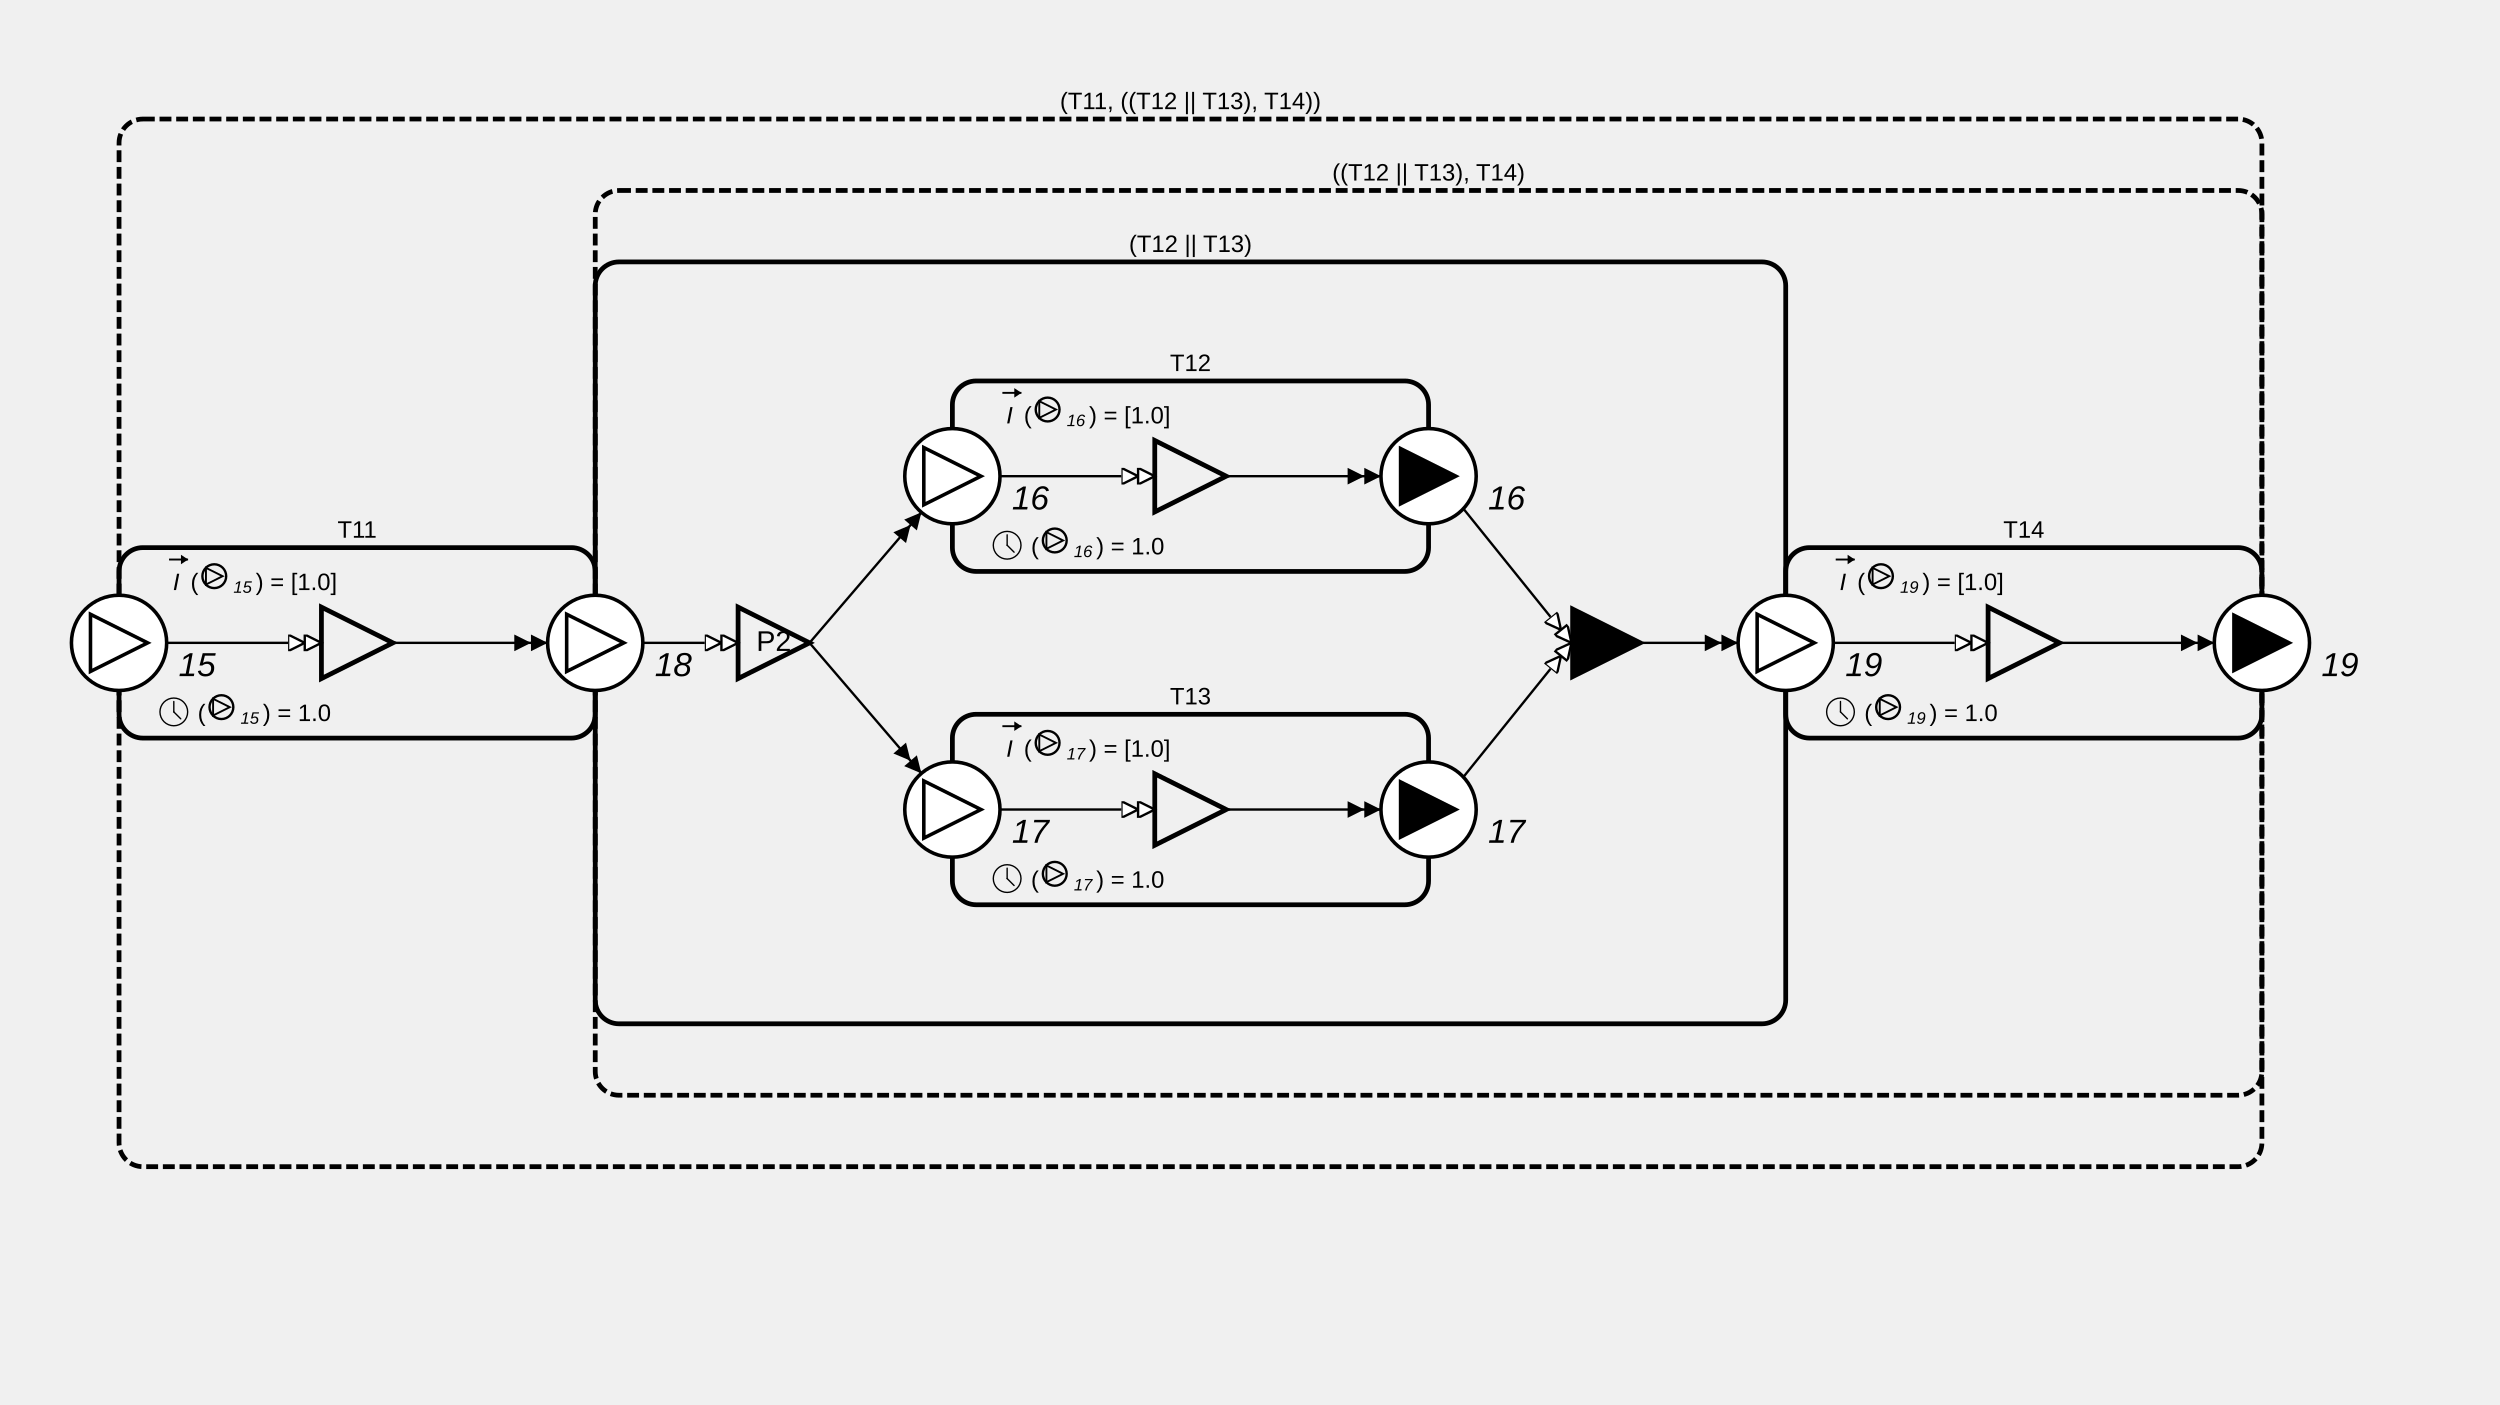
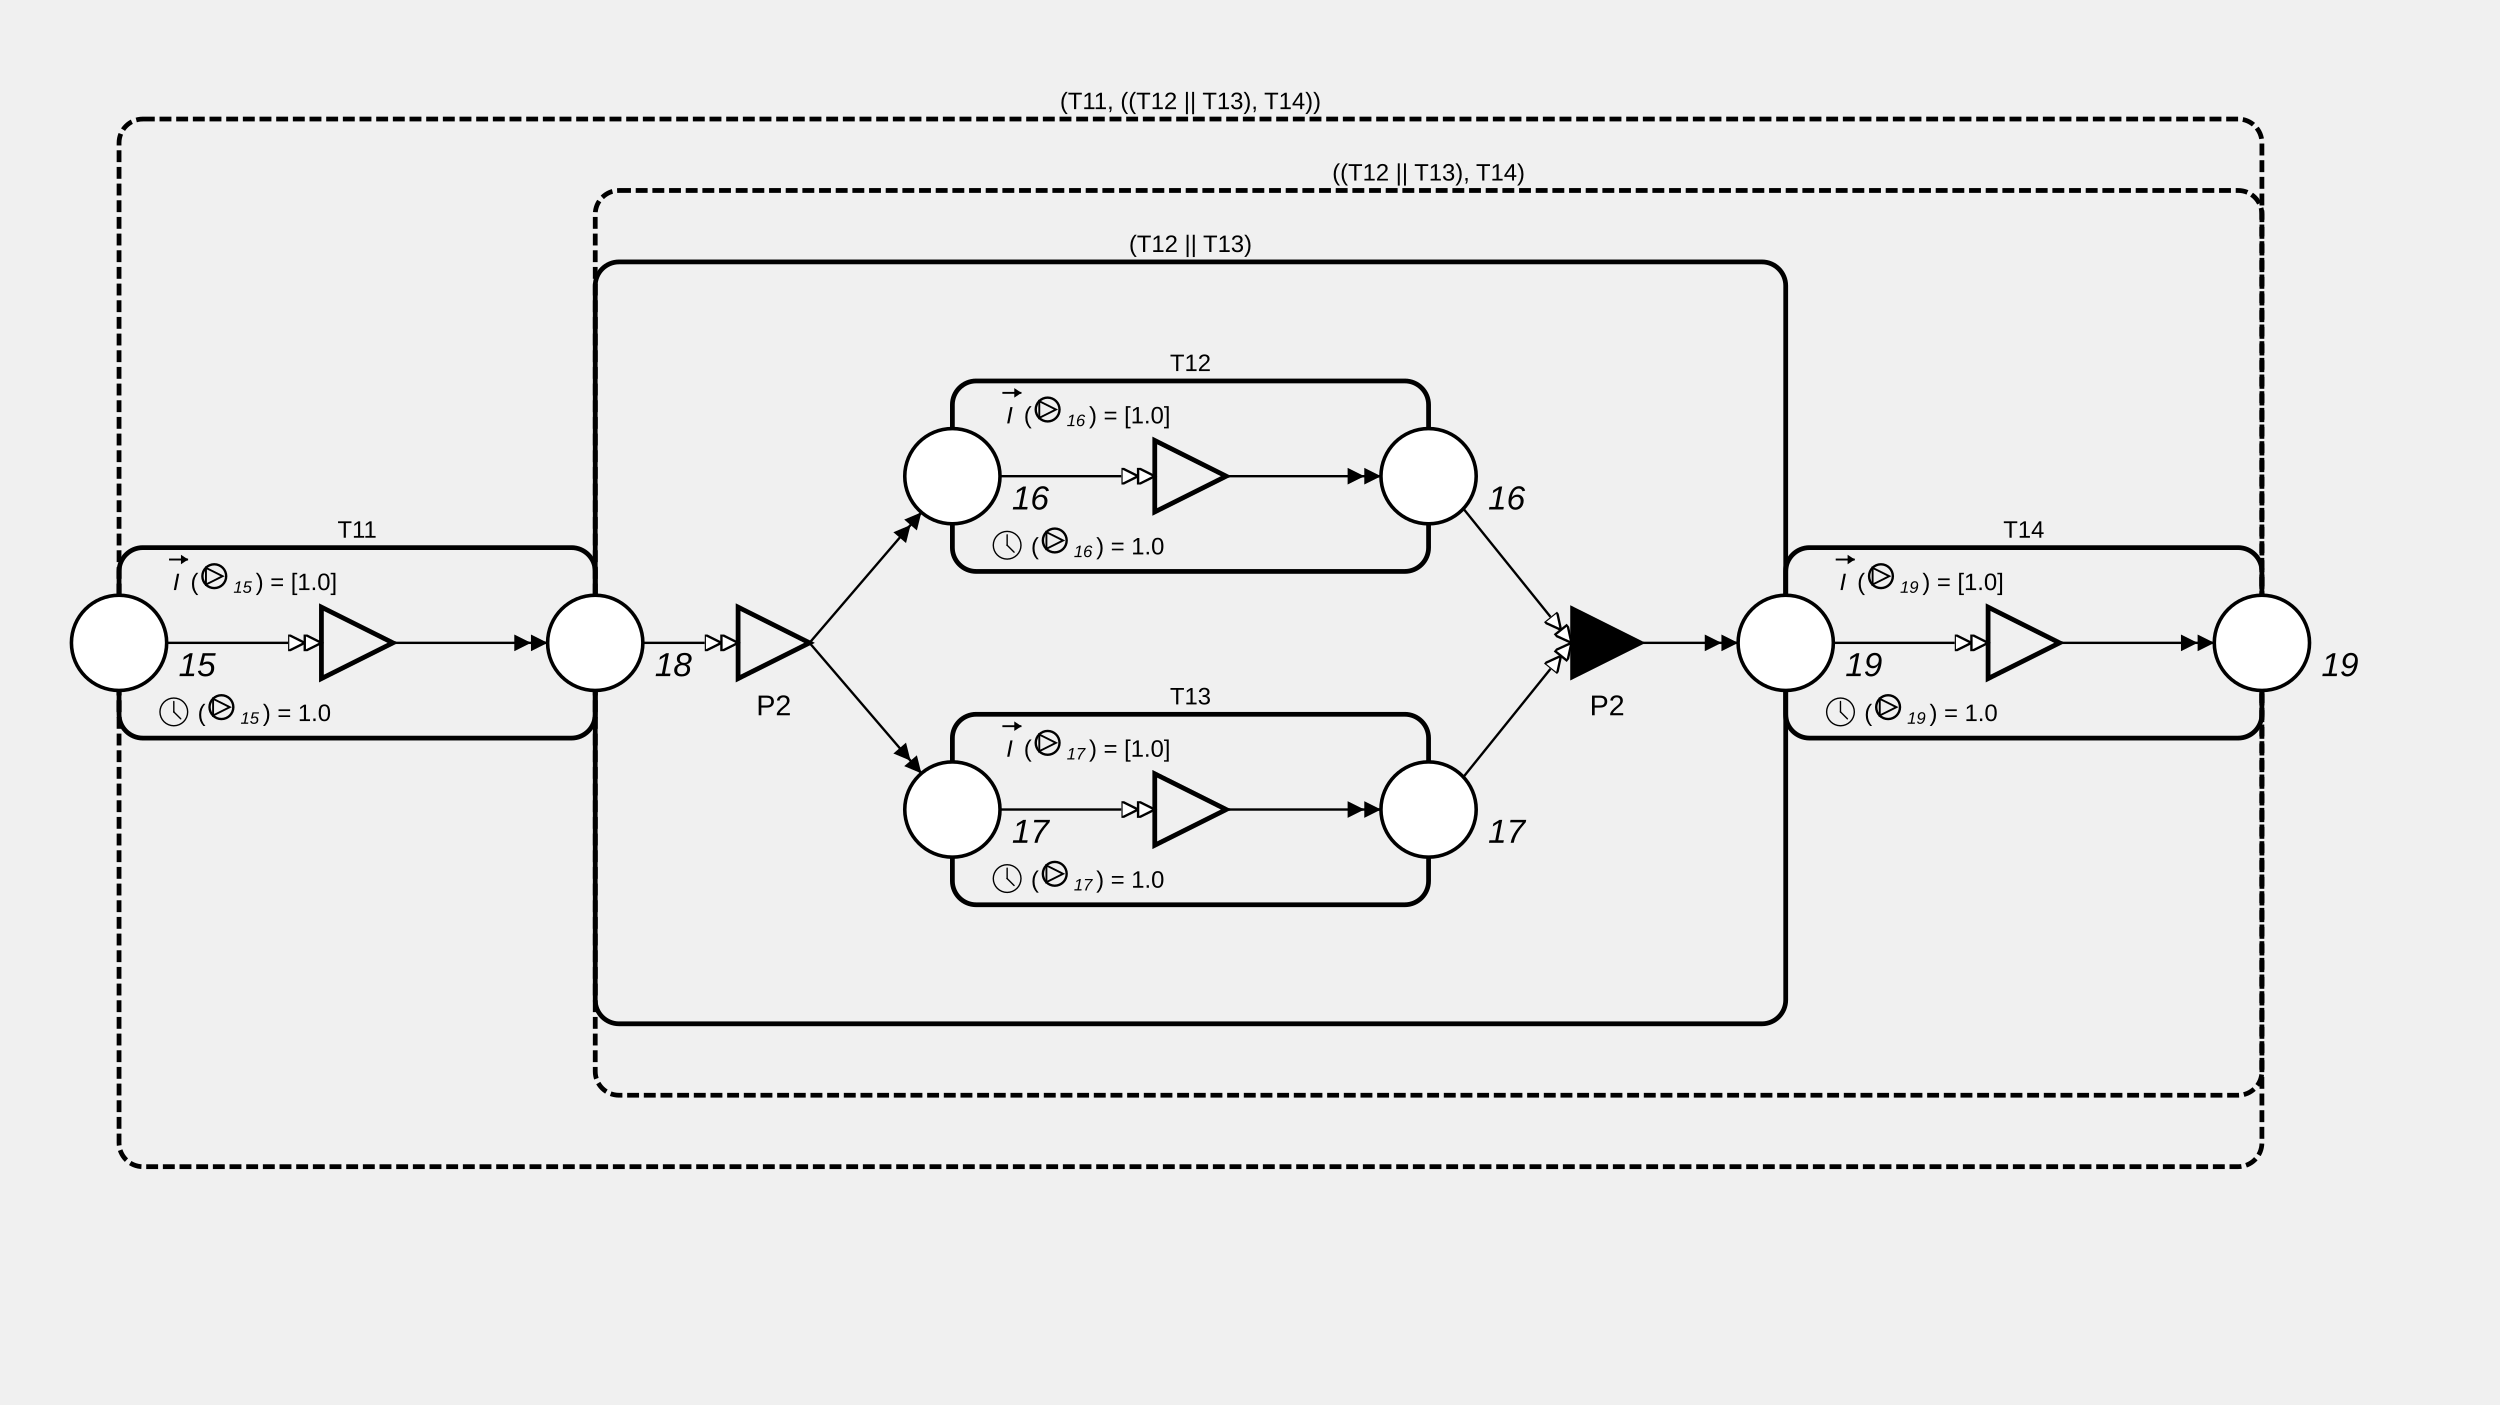
<svg xmlns="http://www.w3.org/2000/svg" width="1050" height="590" viewBox="0 0 1050 590">
  <style>
  .place { fill: white; stroke: black; stroke-width: 1.5; }
  .place.token { fill: rgba(0, 0, 0, 0.12); }
  .transition { fill: white; stroke: black; stroke-width: 1.5; }
  .region { fill: none; stroke: black; stroke-width: 2; rx: 10; }
  .arc { fill: none; stroke: black; stroke-width: 1; marker-end: url(#doubleArrowhead); }
  .arc-white { fill: none; stroke: black; stroke-width: 1; marker-end: url(#doubleArrowheadWhite); }
  .label { font-family: Arial; font-size: 12px; text-anchor: middle; dominant-baseline: middle; }
</style>
  <defs>
    <marker id="doubleArrowhead" markerWidth="15" markerHeight="7" refX="14" refY="3.5" orient="auto">
      <polygon points="0 0, 7 3.5, 0 7" fill="black" />
      <polygon points="7 0, 14 3.5, 7 7" fill="black" />
    </marker>
    <marker id="doubleArrowheadWhite" markerWidth="15" markerHeight="7" refX="14" refY="3.5" orient="auto">
      <polygon points="0 0, 7 3.5, 0 7" fill="white" stroke="black" stroke-width="1" />
      <polygon points="7 0, 14 3.5, 7 7" fill="white" stroke="black" stroke-width="1" />
    </marker>
  </defs>
  <rect x="50" y="50" width="900" height="440.0" rx="10" style="fill: none; stroke: black; stroke-width: 2; stroke-dasharray: 5, 2;" />
  <text x="500.0" y="43" class="label" style="font-size: 10px;">(T11, ((T12 || T13), T14))</text>
  <rect x="50" y="230.0" width="200" height="80" rx="10" style="fill: none; stroke: black; stroke-width: 2; " />
  <text x="150.0" y="223.0" class="label" style="font-size: 10px;">T11</text>
  <rect x="250" y="80.0" width="700" height="380.0" rx="10" style="fill: none; stroke: black; stroke-width: 2; stroke-dasharray: 5, 2;" />
  <text x="600.0" y="73.0" class="label" style="font-size: 10px;">((T12 || T13), T14)</text>
  <rect x="250" y="110.0" width="500" height="320" rx="10" style="fill: none; stroke: black; stroke-width: 2; " />
  <text x="500.0" y="103.0" class="label" style="font-size: 10px;">(T12 || T13)</text>
  <rect x="400" y="160.0" width="200" height="80" rx="10" style="fill: none; stroke: black; stroke-width: 2; " />
  <text x="500.0" y="153.0" class="label" style="font-size: 10px;">T12</text>
  <rect x="400" y="300.0" width="200" height="80" rx="10" style="fill: none; stroke: black; stroke-width: 2; " />
  <text x="500.0" y="293.0" class="label" style="font-size: 10px;">T13</text>
  <rect x="750" y="230.0" width="200" height="80" rx="10" style="fill: none; stroke: black; stroke-width: 2; " />
  <text x="850.0" y="223.0" class="label" style="font-size: 10px;">T14</text>
-   <path d="M270.0,270.0 L310.0,270.0" class="arc-white" />
-   <path d="M515.0,340.0 L580.0,340.0" class="arc" />
  <path d="M165.0,270.0 L230.0,270.0" class="arc" />
-   <path d="M614.621,326.354 L660.0,270.0" class="arc-white" />
-   <path d="M770.0,270.0 L835.0,270.0" class="arc-white" />
+   <path d="M690.0,270.0 L730.0,270.0" class="arc" />
+   <path d="M515.0,200.0 L580.0,200.0" class="arc" />
  <path d="M420.0,200.0 L485.0,200.0" class="arc-white" />
  <path d="M420.0,340.0 L485.0,340.0" class="arc-white" />
+   <path d="M770.0,270.0 L835.0,270.0" class="arc-white" />
+   <path d="M340.0,270.0 L386.984,215.185" class="arc" />
+   <path d="M270.0,270.0 L310.0,270.0" class="arc-white" />
+   <path d="M614.621,213.646 L660.0,270.0" class="arc-white" />
  <path d="M70.0,270.0 L135.0,270.0" class="arc-white" />
+   <path d="M515.0,340.0 L580.0,340.0" class="arc" />
+   <path d="M614.621,326.354 L660.0,270.0" class="arc-white" />
+   <path d="M340.0,270.0 L386.984,324.815" class="arc" />
  <path d="M865.0,270.0 L930.0,270.0" class="arc" />
-   <path d="M690.0,270.0 L730.0,270.0" class="arc" />
-   <path d="M614.621,213.646 L660.0,270.0" class="arc-white" />
-   <path d="M340.0,270.0 L386.984,215.185" class="arc" />
-   <path d="M340.0,270.0 L386.984,324.815" class="arc" />
-   <path d="M515.0,200.0 L580.0,200.0" class="arc" />
+   <circle cx="400" cy="200.0" r="20" class="place" />
+   <text x="425" y="210.0" class="label" style="font-style: italic; font-size: 14px; text-anchor: start;">16</text>
+   <circle cx="600" cy="200.0" r="20" class="place" />
+   <text x="625" y="210.0" class="label" style="font-style: italic; font-size: 14px; text-anchor: start;">16</text>
+   <circle cx="950" cy="270.0" r="20" class="place" />
+   <text x="975" y="280.0" class="label" style="font-style: italic; font-size: 14px; text-anchor: start;">19</text>
+   <circle cx="50" cy="270.0" r="20" class="place" />
+   <text x="75" y="280.0" class="label" style="font-style: italic; font-size: 14px; text-anchor: start;">15</text>
  <circle cx="750" cy="270.0" r="20" class="place" />
-   <polygon points="738,258.0 762,270.0 738,282.0" style="fill: none; stroke: black; stroke-width: 1.5" />
  <text x="775" y="280.0" class="label" style="font-style: italic; font-size: 14px; text-anchor: start;">19</text>
  <circle cx="250" cy="270.0" r="20" class="place" />
-   <polygon points="238,258.0 262,270.0 238,282.0" style="fill: none; stroke: black; stroke-width: 1.5" />
  <text x="275" y="280.0" class="label" style="font-style: italic; font-size: 14px; text-anchor: start;">18</text>
+   <circle cx="400" cy="340.0" r="20" class="place" />
+   <text x="425" y="350.0" class="label" style="font-style: italic; font-size: 14px; text-anchor: start;">17</text>
  <circle cx="600" cy="340.0" r="20" class="place" />
-   <polygon points="588,328.0 612,340.0 588,352.0" style="fill: black; stroke: black" />
  <text x="625" y="350.0" class="label" style="font-style: italic; font-size: 14px; text-anchor: start;">17</text>
-   <circle cx="400" cy="340.0" r="20" class="place" />
-   <polygon points="388,328.0 412,340.0 388,352.0" style="fill: none; stroke: black; stroke-width: 1.5" />
-   <text x="425" y="350.0" class="label" style="font-style: italic; font-size: 14px; text-anchor: start;">17</text>
-   <circle cx="50" cy="270.0" r="20" class="place" />
-   <polygon points="38,258.0 62,270.0 38,282.0" style="fill: none; stroke: black; stroke-width: 1.5" />
-   <text x="75" y="280.0" class="label" style="font-style: italic; font-size: 14px; text-anchor: start;">15</text>
-   <circle cx="400" cy="200.0" r="20" class="place" />
-   <polygon points="388,188.0 412,200.0 388,212.0" style="fill: none; stroke: black; stroke-width: 1.5" />
-   <text x="425" y="210.0" class="label" style="font-style: italic; font-size: 14px; text-anchor: start;">16</text>
-   <circle cx="950" cy="270.0" r="20" class="place" />
-   <polygon points="938,258.0 962,270.0 938,282.0" style="fill: black; stroke: black" />
-   <text x="975" y="280.0" class="label" style="font-style: italic; font-size: 14px; text-anchor: start;">19</text>
-   <circle cx="600" cy="200.0" r="20" class="place" />
-   <polygon points="588,188.0 612,200.0 588,212.0" style="fill: black; stroke: black" />
-   <text x="625" y="210.0" class="label" style="font-style: italic; font-size: 14px; text-anchor: start;">16</text>
-   <polygon points="835.0,255.0 865.0,270.0 835.0,285.0" style="fill: none; stroke: black; stroke-width: 2" />
-   <text x="774.0" y="245.0" class="label" style="font-size: 10px; font-style: italic">I</text>
-   <line x1="771.0" y1="235.0" x2="779.0" y2="235.0" style="stroke: black; stroke-width: 0.8" />
-   <polygon points="779.0,235.0 776.0,233.0 776.0,237.0" style="fill: black" />
-   <text x="780.0" y="245.0" class="label" style="font-size: 10px; text-anchor: start;">(</text>
-   <circle cx="790.0" cy="242.0" r="5" style="fill: none; stroke: black; stroke-width: 1" />
-   <polygon points="786.5,238.5 793.5,242.0 786.5,245.5" style="fill: none; stroke: black; stroke-width: 0.8" />
-   <text x="798.0" y="247.0" class="label" style="font-size: 7px; font-style: italic; text-anchor: start;">19</text>
-   <text x="807.4" y="245.0" class="label" style="font-size: 10px; text-anchor: start;">) = [1.0]</text>
-   <svg x="765.0" y="291.0" width="16" height="16" viewBox="-0.55 -0.55 1.1 1.1" fill="none" stroke="currentColor" stroke-width="0.04" stroke-linecap="round" stroke-linejoin="round" style="color:black">
+   <polygon points="485.0,185.0 515.0,200.0 485.0,215.0" style="fill: none; stroke: black; stroke-width: 2" />
+   <text x="424.0" y="175.0" class="label" style="font-size: 10px; font-style: italic">I</text>
+   <line x1="421.0" y1="165.0" x2="429.0" y2="165.0" style="stroke: black; stroke-width: 0.8" />
+   <polygon points="429.0,165.0 426.0,163.0 426.0,167.0" style="fill: black" />
+   <text x="430.0" y="175.0" class="label" style="font-size: 10px; text-anchor: start;">(</text>
+   <circle cx="440.0" cy="172.0" r="5" style="fill: none; stroke: black; stroke-width: 1" />
+   <polygon points="436.5,168.5 443.5,172.0 436.5,175.5" style="fill: none; stroke: black; stroke-width: 0.8" />
+   <text x="448.0" y="177.0" class="label" style="font-size: 7px; font-style: italic; text-anchor: start;">16</text>
+   <text x="457.4" y="175.0" class="label" style="font-size: 10px; text-anchor: start;">) = [1.0]</text>
+   <svg x="415.0" y="221.0" width="16" height="16" viewBox="-0.55 -0.55 1.1 1.1" fill="none" stroke="currentColor" stroke-width="0.04" stroke-linecap="round" stroke-linejoin="round" style="color:black">
    <circle cx="0" cy="0" r="0.4" />
    <line x1="0" y1="0" x2="0" y2="-0.3" />
    <line x1="0" y1="0" x2="0.2" y2="0.2" />
  </svg>
-   <text x="783.0" y="300.0" class="label" style="font-size: 10px; text-anchor: start;">(</text>
-   <circle cx="793.0" cy="297.0" r="5" style="fill: none; stroke: black; stroke-width: 1" />
-   <polygon points="789.5,293.5 796.5,297.0 789.5,300.5" style="fill: none; stroke: black; stroke-width: 0.8" />
-   <text x="801.0" y="302.0" class="label" style="font-size: 7px; font-style: italic; text-anchor: start;">19</text>
-   <text x="810.4" y="300.0" class="label" style="font-size: 10px; text-anchor: start;">) = 1.0</text>
+   <text x="433.0" y="230.0" class="label" style="font-size: 10px; text-anchor: start;">(</text>
+   <circle cx="443.0" cy="227.0" r="5" style="fill: none; stroke: black; stroke-width: 1" />
+   <polygon points="439.5,223.5 446.5,227.0 439.5,230.5" style="fill: none; stroke: black; stroke-width: 0.8" />
+   <text x="451.0" y="232.0" class="label" style="font-size: 7px; font-style: italic; text-anchor: start;">16</text>
+   <text x="460.4" y="230.0" class="label" style="font-size: 10px; text-anchor: start;">) = 1.0</text>
+   <polygon points="660.0,255.0 690.0,270.0 660.0,285.0" style="fill: black; stroke: black" />
+   <text x="675.0" y="297.0" class="label">P2</text>
  <polygon points="485.0,325.0 515.0,340.0 485.0,355.0" style="fill: none; stroke: black; stroke-width: 2" />
  <text x="424.0" y="315.0" class="label" style="font-size: 10px; font-style: italic">I</text>
  <line x1="421.0" y1="305.0" x2="429.0" y2="305.0" style="stroke: black; stroke-width: 0.8" />
  <polygon points="429.0,305.0 426.0,303.0 426.0,307.0" style="fill: black" />
  <text x="430.0" y="315.0" class="label" style="font-size: 10px; text-anchor: start;">(</text>
  <circle cx="440.0" cy="312.0" r="5" style="fill: none; stroke: black; stroke-width: 1" />
  <polygon points="436.5,308.5 443.5,312.0 436.5,315.5" style="fill: none; stroke: black; stroke-width: 0.8" />
  <text x="448.0" y="317.0" class="label" style="font-size: 7px; font-style: italic; text-anchor: start;">17</text>
  <text x="457.4" y="315.0" class="label" style="font-size: 10px; text-anchor: start;">) = [1.0]</text>
  <svg x="415.0" y="361.0" width="16" height="16" viewBox="-0.55 -0.55 1.1 1.1" fill="none" stroke="currentColor" stroke-width="0.04" stroke-linecap="round" stroke-linejoin="round" style="color:black">
    <circle cx="0" cy="0" r="0.4" />
    <line x1="0" y1="0" x2="0" y2="-0.3" />
    <line x1="0" y1="0" x2="0.2" y2="0.2" />
  </svg>
  <text x="433.0" y="370.0" class="label" style="font-size: 10px; text-anchor: start;">(</text>
  <circle cx="443.0" cy="367.0" r="5" style="fill: none; stroke: black; stroke-width: 1" />
  <polygon points="439.5,363.5 446.5,367.0 439.5,370.5" style="fill: none; stroke: black; stroke-width: 0.8" />
  <text x="451.0" y="372.0" class="label" style="font-size: 7px; font-style: italic; text-anchor: start;">17</text>
  <text x="460.4" y="370.0" class="label" style="font-size: 10px; text-anchor: start;">) = 1.0</text>
  <polygon points="135.0,255.0 165.0,270.0 135.0,285.0" style="fill: none; stroke: black; stroke-width: 2" />
  <text x="74.0" y="245.0" class="label" style="font-size: 10px; font-style: italic">I</text>
  <line x1="71.0" y1="235.0" x2="79.0" y2="235.0" style="stroke: black; stroke-width: 0.8" />
  <polygon points="79.0,235.0 76.0,233.0 76.0,237.0" style="fill: black" />
  <text x="80.0" y="245.0" class="label" style="font-size: 10px; text-anchor: start;">(</text>
  <circle cx="90.0" cy="242.0" r="5" style="fill: none; stroke: black; stroke-width: 1" />
  <polygon points="86.5,238.5 93.5,242.0 86.5,245.5" style="fill: none; stroke: black; stroke-width: 0.8" />
  <text x="98.0" y="247.0" class="label" style="font-size: 7px; font-style: italic; text-anchor: start;">15</text>
  <text x="107.4" y="245.0" class="label" style="font-size: 10px; text-anchor: start;">) = [1.0]</text>
  <svg x="65.0" y="291.0" width="16" height="16" viewBox="-0.55 -0.55 1.1 1.1" fill="none" stroke="currentColor" stroke-width="0.04" stroke-linecap="round" stroke-linejoin="round" style="color:black">
    <circle cx="0" cy="0" r="0.4" />
    <line x1="0" y1="0" x2="0" y2="-0.3" />
    <line x1="0" y1="0" x2="0.2" y2="0.2" />
  </svg>
  <text x="83.0" y="300.0" class="label" style="font-size: 10px; text-anchor: start;">(</text>
  <circle cx="93.0" cy="297.0" r="5" style="fill: none; stroke: black; stroke-width: 1" />
  <polygon points="89.5,293.5 96.5,297.0 89.5,300.5" style="fill: none; stroke: black; stroke-width: 0.8" />
  <text x="101.0" y="302.0" class="label" style="font-size: 7px; font-style: italic; text-anchor: start;">15</text>
  <text x="110.4" y="300.0" class="label" style="font-size: 10px; text-anchor: start;">) = 1.0</text>
-   <polygon points="485.0,185.0 515.0,200.0 485.0,215.0" style="fill: none; stroke: black; stroke-width: 2" />
-   <text x="424.0" y="175.0" class="label" style="font-size: 10px; font-style: italic">I</text>
-   <line x1="421.0" y1="165.0" x2="429.0" y2="165.0" style="stroke: black; stroke-width: 0.8" />
-   <polygon points="429.0,165.0 426.0,163.0 426.0,167.0" style="fill: black" />
-   <text x="430.0" y="175.0" class="label" style="font-size: 10px; text-anchor: start;">(</text>
-   <circle cx="440.0" cy="172.0" r="5" style="fill: none; stroke: black; stroke-width: 1" />
-   <polygon points="436.5,168.5 443.5,172.0 436.5,175.5" style="fill: none; stroke: black; stroke-width: 0.8" />
-   <text x="448.0" y="177.0" class="label" style="font-size: 7px; font-style: italic; text-anchor: start;">16</text>
-   <text x="457.4" y="175.0" class="label" style="font-size: 10px; text-anchor: start;">) = [1.0]</text>
-   <svg x="415.0" y="221.0" width="16" height="16" viewBox="-0.55 -0.55 1.1 1.1" fill="none" stroke="currentColor" stroke-width="0.04" stroke-linecap="round" stroke-linejoin="round" style="color:black">
+   <polygon points="835.0,255.0 865.0,270.0 835.0,285.0" style="fill: none; stroke: black; stroke-width: 2" />
+   <text x="774.0" y="245.0" class="label" style="font-size: 10px; font-style: italic">I</text>
+   <line x1="771.0" y1="235.0" x2="779.0" y2="235.0" style="stroke: black; stroke-width: 0.8" />
+   <polygon points="779.0,235.0 776.0,233.0 776.0,237.0" style="fill: black" />
+   <text x="780.0" y="245.0" class="label" style="font-size: 10px; text-anchor: start;">(</text>
+   <circle cx="790.0" cy="242.0" r="5" style="fill: none; stroke: black; stroke-width: 1" />
+   <polygon points="786.5,238.5 793.5,242.0 786.5,245.5" style="fill: none; stroke: black; stroke-width: 0.8" />
+   <text x="798.0" y="247.0" class="label" style="font-size: 7px; font-style: italic; text-anchor: start;">19</text>
+   <text x="807.4" y="245.0" class="label" style="font-size: 10px; text-anchor: start;">) = [1.0]</text>
+   <svg x="765.0" y="291.0" width="16" height="16" viewBox="-0.55 -0.55 1.1 1.1" fill="none" stroke="currentColor" stroke-width="0.04" stroke-linecap="round" stroke-linejoin="round" style="color:black">
    <circle cx="0" cy="0" r="0.4" />
    <line x1="0" y1="0" x2="0" y2="-0.3" />
    <line x1="0" y1="0" x2="0.2" y2="0.2" />
  </svg>
-   <text x="433.0" y="230.0" class="label" style="font-size: 10px; text-anchor: start;">(</text>
-   <circle cx="443.0" cy="227.0" r="5" style="fill: none; stroke: black; stroke-width: 1" />
-   <polygon points="439.5,223.5 446.5,227.0 439.5,230.5" style="fill: none; stroke: black; stroke-width: 0.8" />
-   <text x="451.0" y="232.0" class="label" style="font-size: 7px; font-style: italic; text-anchor: start;">16</text>
-   <text x="460.4" y="230.0" class="label" style="font-size: 10px; text-anchor: start;">) = 1.0</text>
-   <polygon points="660.0,255.0 690.0,270.0 660.0,285.0" style="fill: black; stroke: black" />
-   <text x="675.0" y="270.0" class="label">P2</text>
+   <text x="783.0" y="300.0" class="label" style="font-size: 10px; text-anchor: start;">(</text>
+   <circle cx="793.0" cy="297.0" r="5" style="fill: none; stroke: black; stroke-width: 1" />
+   <polygon points="789.5,293.5 796.5,297.0 789.5,300.5" style="fill: none; stroke: black; stroke-width: 0.8" />
+   <text x="801.0" y="302.0" class="label" style="font-size: 7px; font-style: italic; text-anchor: start;">19</text>
+   <text x="810.4" y="300.0" class="label" style="font-size: 10px; text-anchor: start;">) = 1.0</text>
  <polygon points="310.0,255.0 340.0,270.0 310.0,285.0" style="fill: none; stroke: black; stroke-width: 2" />
-   <text x="325.0" y="270.0" class="label">P2</text>
+   <text x="325.0" y="297.0" class="label">P2</text>
</svg>
